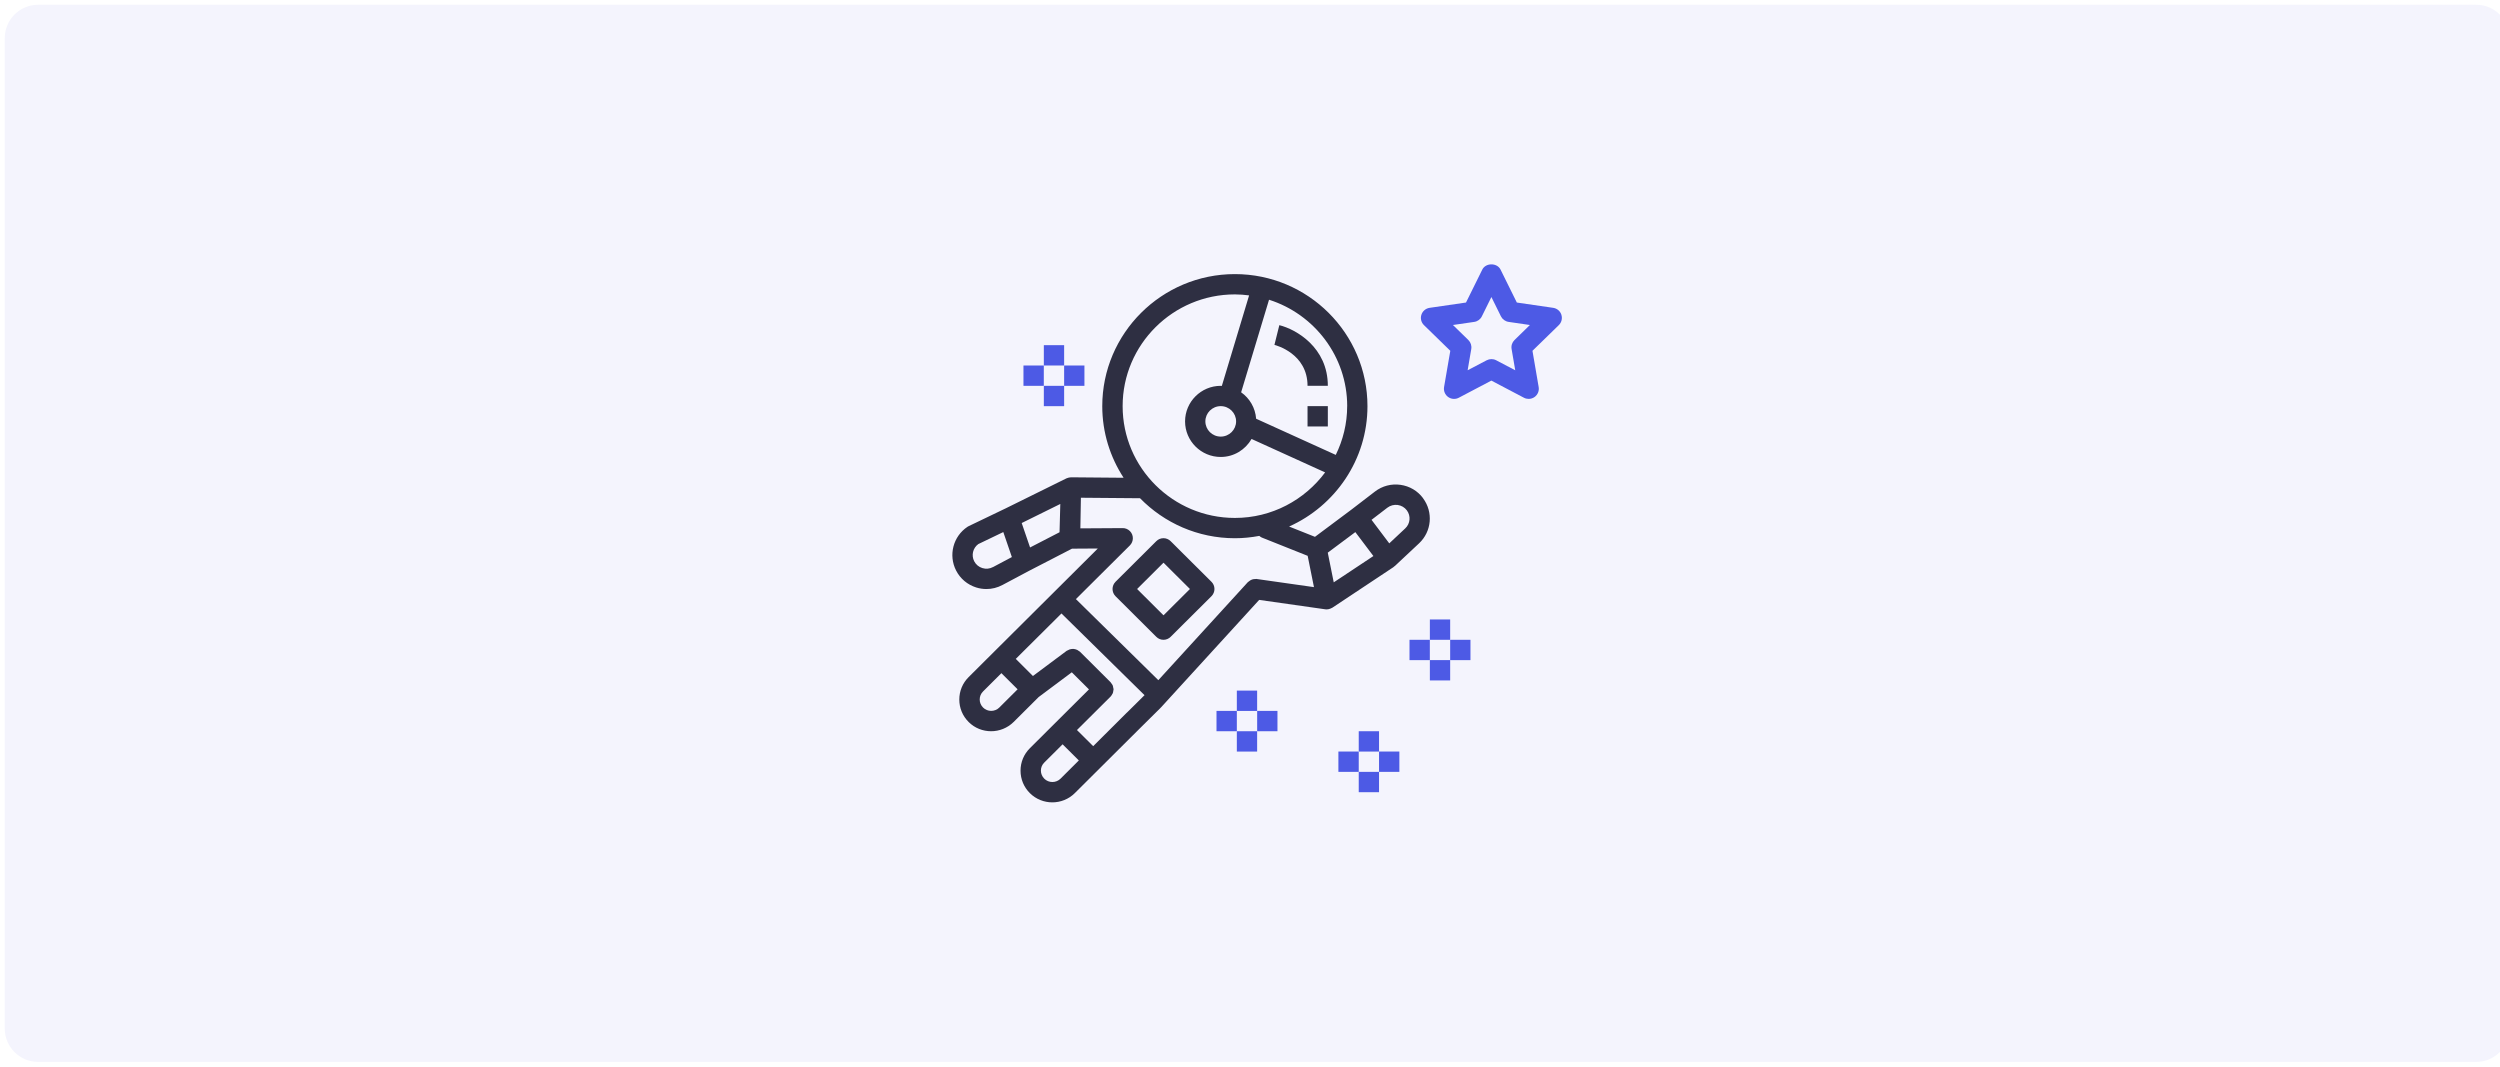
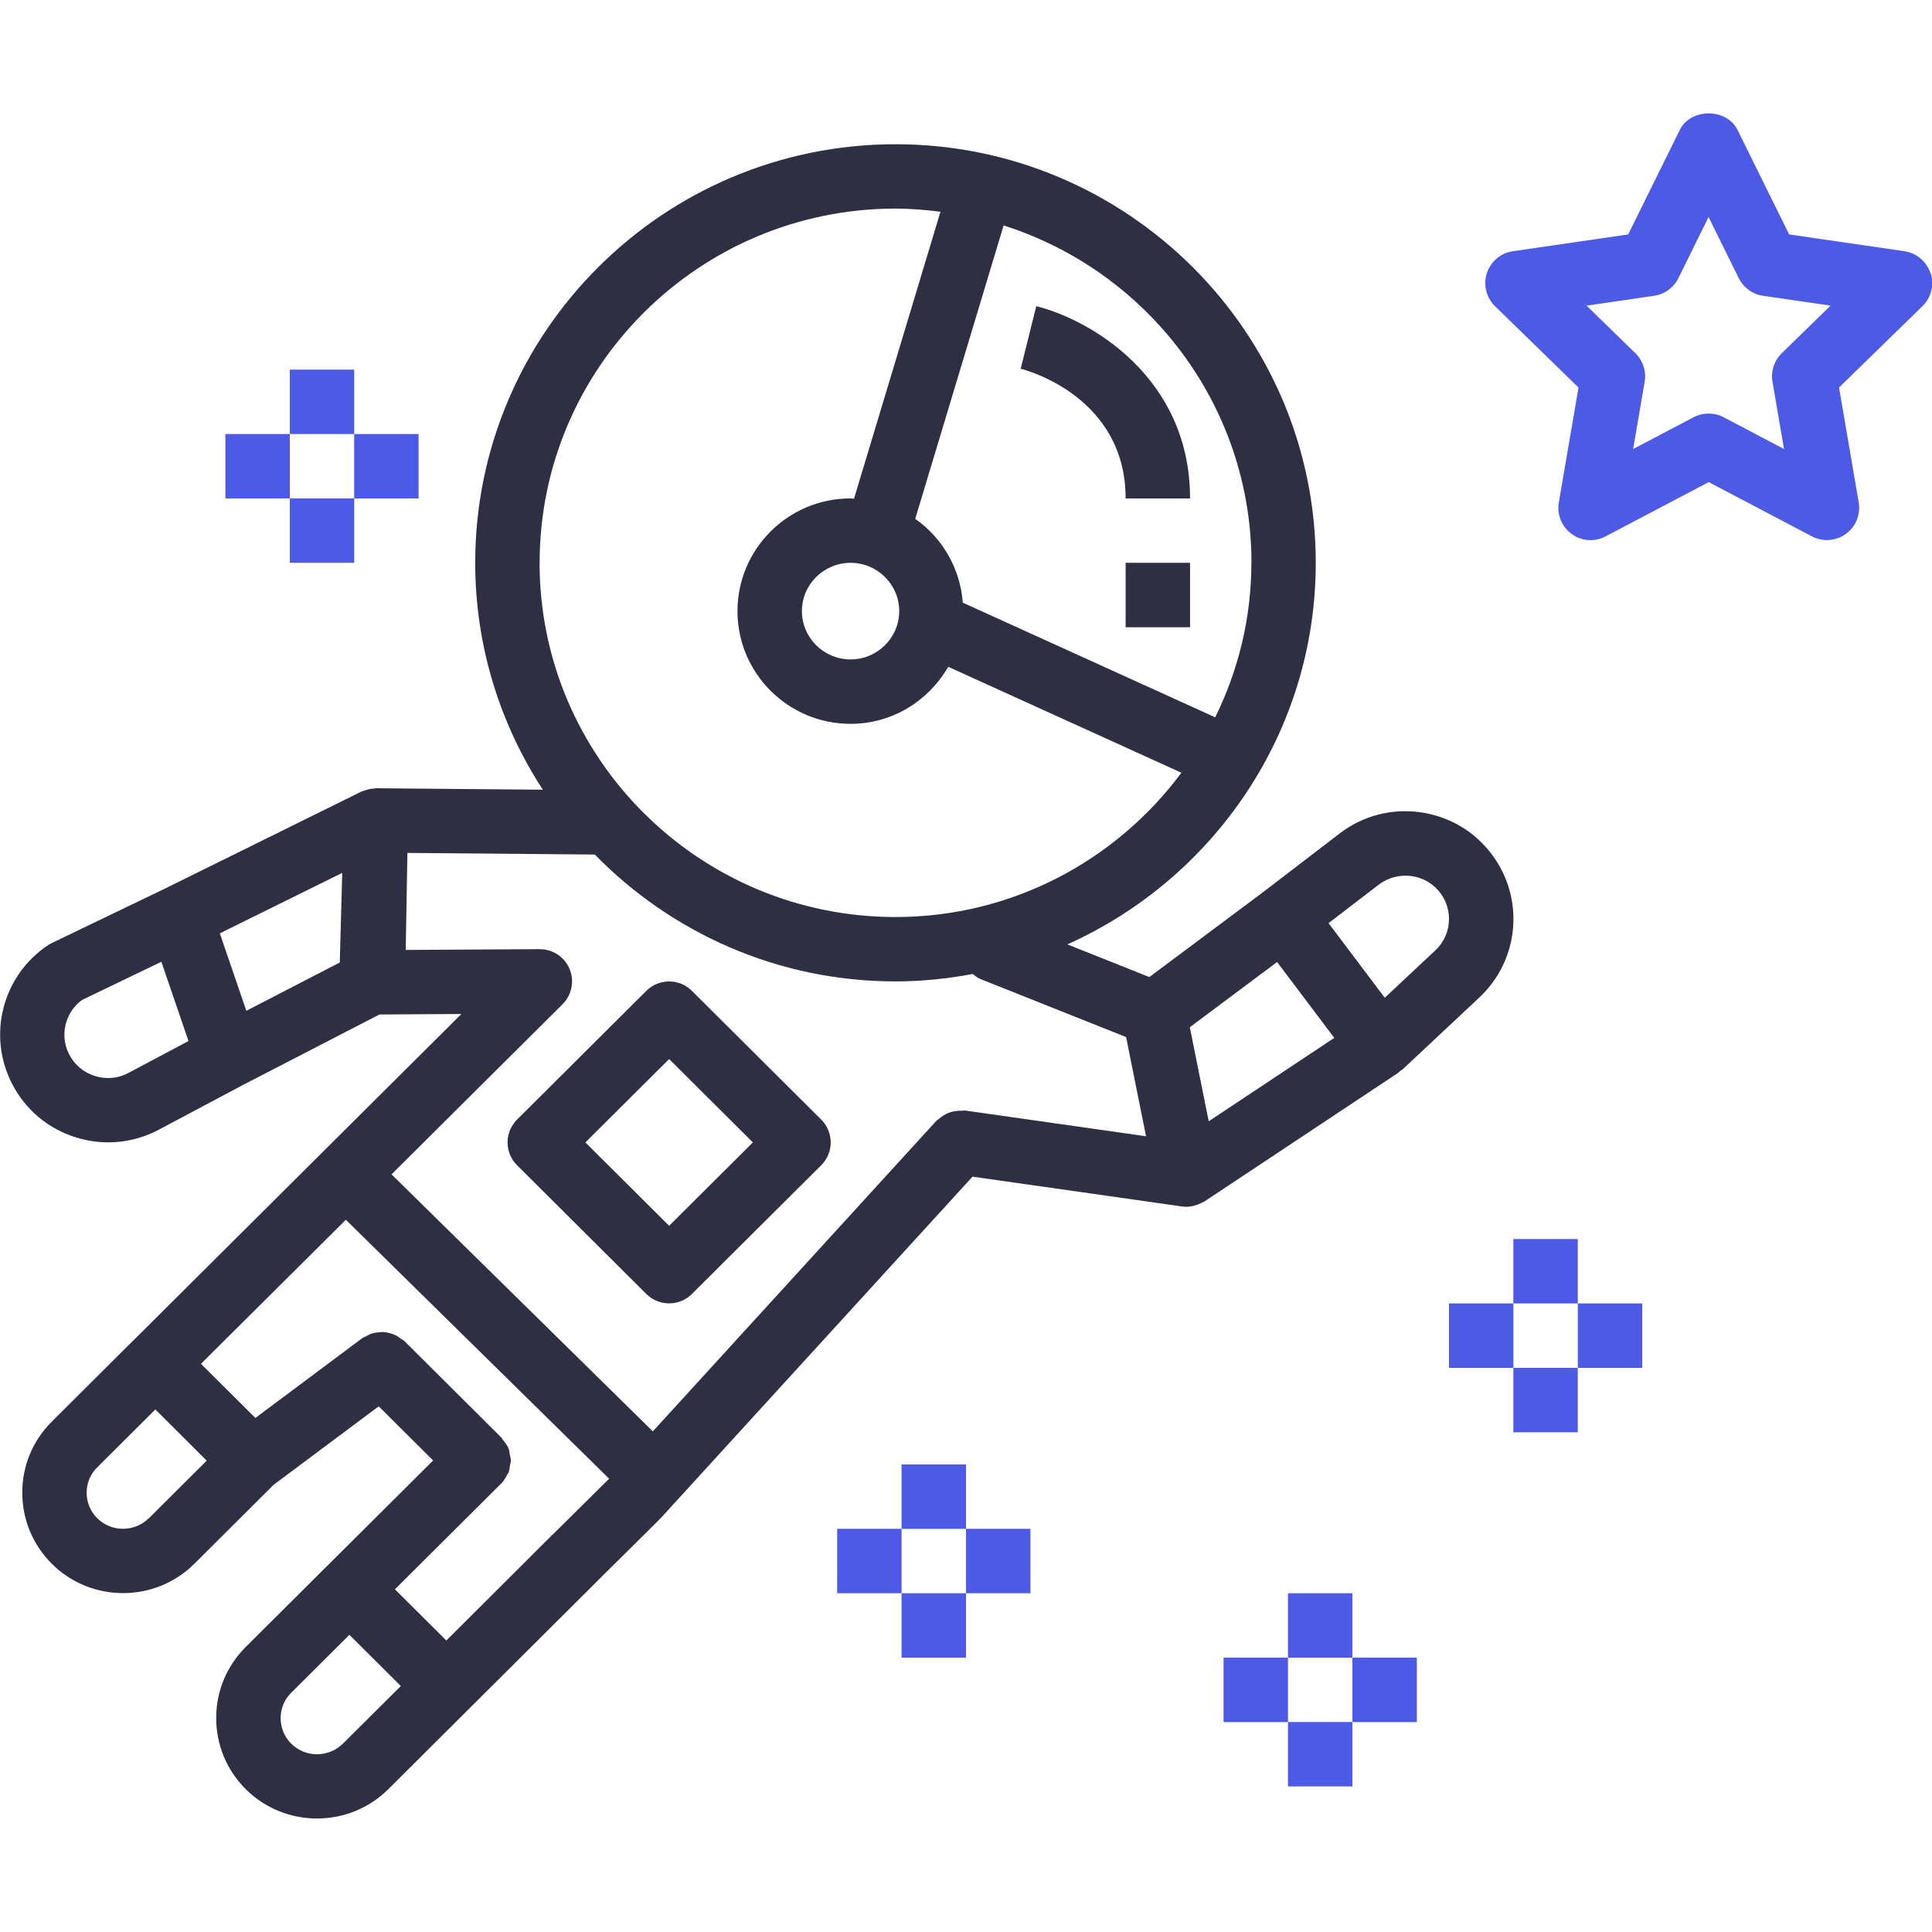
- <svg xmlns="http://www.w3.org/2000/svg" version="1.1" width="75" height="32" viewBox="0 0 75 32">
-   <path fill="#f4f4fd" d="M1.143 0.143h73.143c0.552 0 1 0.448 1 1v29.714c0 0.552-0.448 1-1 1h-73.143c-0.552 0-1-0.448-1-1v-29.714c0-0.552 0.448-1 1-1z" />
-   <path fill="#4d5ae5" d="M46.842 9.442c-0.036-0.11-0.131-0.19-0.246-0.207l-1.091-0.159-0.489-0.989c-0.103-0.208-0.444-0.208-0.547 0l-0.489 0.989-1.092 0.159c-0.115 0.017-0.21 0.097-0.246 0.207s-0.006 0.232 0.077 0.312l0.79 0.77-0.187 1.087c-0.019 0.114 0.027 0.23 0.121 0.298 0.095 0.069 0.219 0.077 0.321 0.023l0.977-0.514 0.977 0.514c0.044 0.023 0.093 0.035 0.142 0.035 0.063 0 0.126-0.020 0.179-0.058 0.094-0.068 0.141-0.184 0.121-0.298l-0.186-1.087 0.79-0.77c0.083-0.081 0.113-0.202 0.077-0.312zM45.435 10.201c-0.071 0.070-0.105 0.171-0.087 0.27l0.109 0.637-0.572-0.3c-0.045-0.024-0.093-0.035-0.142-0.035s-0.097 0.012-0.142 0.035l-0.572 0.3 0.109-0.637c0.017-0.099-0.016-0.2-0.087-0.27l-0.463-0.451 0.639-0.093c0.099-0.014 0.185-0.077 0.229-0.167l0.286-0.579 0.286 0.579c0.045 0.090 0.13 0.152 0.23 0.167l0.639 0.093-0.462 0.451z" />
-   <path fill="#4d5ae5" d="M43.505 18.584h-0.609v0.61h0.609v-0.61z" />
-   <path fill="#4d5ae5" d="M43.505 19.803h-0.609v0.61h0.609v-0.61z" />
-   <path fill="#4d5ae5" d="M44.114 19.194h-0.609v0.61h0.609v-0.61z" />
-   <path fill="#4d5ae5" d="M42.895 19.194h-0.61v0.61h0.61v-0.61z" />
-   <path fill="#4d5ae5" d="M41.371 21.937h-0.609v0.61h0.609v-0.61z" />
-   <path fill="#4d5ae5" d="M41.371 23.156h-0.609v0.61h0.609v-0.61z" />
-   <path fill="#4d5ae5" d="M41.981 22.546h-0.61v0.61h0.61v-0.61z" />
-   <path fill="#4d5ae5" d="M40.762 22.546h-0.61v0.61h0.61v-0.61z" />
-   <path fill="#4d5ae5" d="M37.714 20.718h-0.609v0.61h0.609v-0.61z" />
-   <path fill="#4d5ae5" d="M37.714 21.937h-0.609v0.61h0.609v-0.61z" />
-   <path fill="#4d5ae5" d="M38.324 21.327h-0.609v0.61h0.609v-0.61z" />
-   <path fill="#4d5ae5" d="M37.105 21.327h-0.61v0.61h0.61v-0.61z" />
-   <path fill="#4d5ae5" d="M31.924 10.355h-0.609v0.61h0.609v-0.61z" />
-   <path fill="#4d5ae5" d="M31.924 11.575h-0.609v0.61h0.609v-0.61z" />
-   <path fill="#4d5ae5" d="M32.533 10.965h-0.609v0.61h0.609v-0.61z" />
-   <path fill="#4d5ae5" d="M31.314 10.965h-0.61v0.61h0.61v-0.61z" />
-   <path fill="#2e2f42" d="M42.694 14.948c-0.164-0.222-0.405-0.364-0.679-0.403-0.275-0.039-0.546 0.033-0.766 0.201l-0.715 0.549-1.085 0.81-0.776-0.309c1.383-0.621 2.351-2.005 2.351-3.611 0-2.185-1.784-3.962-3.978-3.962s-3.978 1.777-3.978 3.962c0 0.792 0.237 1.528 0.64 2.148l-1.579-0.014c-0.001 0-0.002 0-0.003 0-0.005 0-0.009 0.002-0.013 0.003-0.030 0.001-0.060 0.007-0.089 0.018-0.007 0.003-0.015 0.004-0.022 0.008-0.003 0.002-0.007 0.002-0.011 0.004l-1.847 0.912c-0 0-0.001 0-0.001 0l-1.082 0.52c-0.012 0.005-0.024 0.012-0.036 0.020-0.431 0.287-0.578 0.851-0.342 1.312 0.126 0.245 0.34 0.425 0.603 0.508 0.101 0.032 0.205 0.047 0.308 0.047 0.165 0 0.329-0.041 0.479-0.121l0.793-0.422 1.294-0.668 0.775-0.005-3.11 3.095c-0 0-0.001 0-0.001 0.001l-0.765 0.762c-0.181 0.18-0.28 0.418-0.28 0.673s0.099 0.493 0.28 0.674c0.185 0.185 0.43 0.277 0.674 0.277s0.488-0.093 0.675-0.277l0.751-0.748 0.995-0.743 0.515 0.513-1.007 1.002c-0 0-0.001 0-0.001 0.001l-0.765 0.762c-0.181 0.18-0.28 0.418-0.28 0.673s0.099 0.493 0.28 0.674c0.186 0.185 0.43 0.277 0.674 0.277s0.489-0.093 0.674-0.277l1.99-1.981c0-0 0-0.001 0.001-0.001l0.577-0.571-0.002-0.002c0.004-0.004 0.009-0.005 0.013-0.009l2.952-3.233 1.983 0.282c0.014 0.002 0.029 0.003 0.043 0.003 0.037 0 0.073-0.009 0.107-0.022 0.010-0.004 0.019-0.009 0.028-0.013 0.011-0.006 0.023-0.009 0.033-0.015l1.836-1.219c0.007-0.005 0.010-0.012 0.017-0.017s0.016-0.008 0.023-0.015l0.727-0.681c0.378-0.354 0.43-0.934 0.121-1.35zM29.789 17.012c-0.099 0.053-0.211 0.064-0.319 0.030-0.107-0.033-0.193-0.106-0.244-0.204-0.092-0.179-0.039-0.397 0.122-0.515l0.751-0.361 0.181 0.528 0.076 0.222-0.567 0.301zM31.787 15.967l-0.885 0.457-0.251-0.733 1.158-0.572-0.023 0.848zM40.415 12.184c0 0.525-0.125 1.020-0.342 1.463l-2.389-1.085c-0.025-0.328-0.195-0.614-0.45-0.793l0.837-2.777c1.359 0.432 2.345 1.7 2.345 3.193zM33.679 12.184c0-1.848 1.511-3.352 3.368-3.352 0.145 0 0.286 0.012 0.426 0.030l-0.818 2.716c-0.011-0-0.021-0.003-0.033-0.003-0.59 0-1.070 0.479-1.070 1.067s0.48 1.067 1.070 1.067c0.397 0 0.74-0.219 0.925-0.54l2.207 1.003c-0.614 0.826-1.597 1.366-2.707 1.366-1.857 0-3.368-1.504-3.368-3.352zM37.083 12.641c0 0.252-0.207 0.457-0.461 0.457s-0.461-0.205-0.461-0.457 0.207-0.457 0.461-0.457c0.254 0 0.461 0.205 0.461 0.457zM29.98 21.226c-0.135 0.134-0.354 0.134-0.488 0-0.065-0.065-0.101-0.151-0.101-0.242s0.036-0.177 0.101-0.241l0.55-0.548 0.486 0.484-0.548 0.546zM31.816 23.36c-0.135 0.134-0.354 0.134-0.488 0-0.065-0.065-0.101-0.151-0.101-0.242s0.035-0.176 0.101-0.241l0.55-0.548 0.487 0.484-0.548 0.546zM33.806 21.378c-0 0-0.001 0-0.001 0.001l-1.009 1.006-0.487-0.484 1.008-1.003c0 0 0 0 0-0s0.001-0 0.001-0.001c0.023-0.023 0.037-0.050 0.051-0.077 0.004-0.008 0.012-0.015 0.015-0.023 0.009-0.023 0.011-0.049 0.015-0.073 0.002-0.014 0.008-0.027 0.008-0.041 0-0.020-0.007-0.040-0.012-0.060-0.004-0.018-0.004-0.037-0.011-0.055-0.012-0.029-0.031-0.054-0.052-0.079-0.006-0.007-0.008-0.015-0.014-0.022 0 0 0 0-0 0s-0-0.001-0.001-0.001l-0.918-0.914c-0.010-0.010-0.022-0.014-0.033-0.022-0.016-0.012-0.032-0.024-0.050-0.033s-0.035-0.014-0.053-0.019c-0.019-0.006-0.038-0.010-0.059-0.011-0.019-0.001-0.036 0.001-0.055 0.003-0.020 0.002-0.039 0.005-0.059 0.012s-0.036 0.016-0.054 0.026c-0.011 0.006-0.024 0.009-0.035 0.016l-1.013 0.756-0.515-0.513 1.371-1.363 2.492 2.451-0.53 0.525zM37.702 17.368c-0.009-0.001-0.017 0.002-0.026 0.002-0.022-0.001-0.044 0-0.066 0.004-0.017 0.003-0.034 0.006-0.050 0.012-0.019 0.007-0.037 0.016-0.055 0.027s-0.033 0.021-0.047 0.035c-0.007 0.006-0.016 0.009-0.023 0.017l-2.685 2.94-2.473-2.432 1.619-1.61c0.119-0.119 0.12-0.312 0.001-0.431-0.060-0.060-0.139-0.090-0.218-0.089v-0l-1.268 0.008 0.016-0.919 1.774 0.015c0.723 0.739 1.731 1.2 2.847 1.2 0.25 0 0.494-0.026 0.731-0.070 0.023 0.018 0.045 0.037 0.074 0.049l1.377 0.549 0.087 0.433 0.102 0.506-1.716-0.244zM40.012 17.47l-0.179-0.89 0.827-0.617 0.217 0.287 0.325 0.431-1.189 0.789zM42.157 15.852l-0.479 0.449-0.532-0.706 0.475-0.364c0.089-0.068 0.2-0.096 0.31-0.082 0.111 0.016 0.208 0.073 0.275 0.162 0.124 0.167 0.103 0.399-0.049 0.541z" />
-   <path fill="#2e2f42" d="M36.344 17.454l-1.225-1.219c-0.119-0.119-0.311-0.119-0.43 0l-1.224 1.219c-0.057 0.058-0.089 0.135-0.089 0.216s0.032 0.159 0.089 0.216l1.224 1.219c0.059 0.059 0.137 0.089 0.215 0.089s0.156-0.030 0.215-0.089l1.225-1.219c0.057-0.057 0.090-0.135 0.090-0.216s-0.032-0.159-0.090-0.216zM34.905 18.459l-0.792-0.789 0.792-0.789 0.793 0.789-0.793 0.789z" />
-   <path fill="#2e2f42" d="M38.38 9.755l-0.147 0.592c0.041 0.010 0.993 0.258 0.993 1.228h0.609c0-1.153-0.952-1.695-1.455-1.82z" />
-   <path fill="#2e2f42" d="M39.835 12.184h-0.609v0.61h0.609v-0.61z" />
+ <svg xmlns="http://www.w3.org/2000/svg" version="1.1" width="32" height="32" viewBox="0 0 32 32">
+   <path fill="#4d5ae5" d="M31.974 4.524c-0.063-0.193-0.229-0.333-0.43-0.363l-1.91-0.278-0.855-1.731c-0.179-0.365-0.777-0.365-0.956 0l-0.855 1.731-1.91 0.278c-0.201 0.029-0.367 0.17-0.431 0.363-0.062 0.193-0.011 0.405 0.135 0.547l1.383 1.348-0.326 1.903c-0.034 0.2 0.048 0.402 0.212 0.522 0.166 0.121 0.382 0.135 0.562 0.040l1.709-0.899 1.709 0.899c0.078 0.041 0.164 0.061 0.249 0.061 0.11 0 0.221-0.034 0.314-0.102 0.164-0.119 0.246-0.322 0.212-0.522l-0.326-1.903 1.383-1.348c0.145-0.142 0.197-0.354 0.135-0.547zM29.511 5.851c-0.125 0.122-0.183 0.299-0.153 0.472l0.191 1.114-1-0.526c-0.078-0.041-0.163-0.061-0.249-0.061s-0.17 0.020-0.249 0.061l-1.001 0.526 0.191-1.114c0.030-0.173-0.028-0.349-0.153-0.472l-0.81-0.789 1.119-0.163c0.174-0.025 0.324-0.134 0.402-0.292l0.5-1.013 0.5 1.013c0.078 0.157 0.228 0.267 0.402 0.292l1.119 0.163-0.809 0.789z" />
+   <path fill="#4d5ae5" d="M26.133 20.522h-1.067v1.067h1.067v-1.067z" />
+   <path fill="#4d5ae5" d="M26.133 22.656h-1.067v1.067h1.067v-1.067z" />
+   <path fill="#4d5ae5" d="M27.2 21.589h-1.067v1.067h1.067v-1.067z" />
+   <path fill="#4d5ae5" d="M25.067 21.589h-1.067v1.067h1.067v-1.067z" />
+   <path fill="#4d5ae5" d="M22.4 26.389h-1.067v1.067h1.067v-1.067z" />
+   <path fill="#4d5ae5" d="M22.4 28.522h-1.067v1.067h1.067v-1.067z" />
+   <path fill="#4d5ae5" d="M23.467 27.456h-1.067v1.067h1.067v-1.067z" />
+   <path fill="#4d5ae5" d="M21.333 27.456h-1.067v1.067h1.067v-1.067z" />
+   <path fill="#4d5ae5" d="M16 24.256h-1.067v1.067h1.067v-1.067z" />
+   <path fill="#4d5ae5" d="M16 26.389h-1.067v1.067h1.067v-1.067z" />
+   <path fill="#4d5ae5" d="M17.067 25.322h-1.067v1.067h1.067v-1.067z" />
+   <path fill="#4d5ae5" d="M14.933 25.322h-1.067v1.067h1.067v-1.067z" />
+   <path fill="#4d5ae5" d="M5.867 6.122h-1.067v1.067h1.067v-1.067z" />
+   <path fill="#4d5ae5" d="M5.867 8.255h-1.067v1.067h1.067v-1.067z" />
+   <path fill="#4d5ae5" d="M6.933 7.189h-1.067v1.067h1.067v-1.067z" />
+   <path fill="#4d5ae5" d="M4.8 7.189h-1.067v1.067h1.067v-1.067z" />
+   <path fill="#2e2f42" d="M24.715 14.159c-0.287-0.388-0.709-0.637-1.188-0.705-0.481-0.068-0.956 0.058-1.34 0.352l-1.252 0.96-1.898 1.417-1.358-0.541c2.421-1.086 4.114-3.508 4.114-6.32 0-3.823-3.123-6.933-6.961-6.933s-6.961 3.11-6.961 6.933c0 1.386 0.414 2.674 1.12 3.758l-2.764-0.024c-0.002 0-0.003 0-0.005 0-0.009 0-0.015 0.004-0.023 0.005-0.053 0.002-0.105 0.013-0.155 0.031-0.013 0.005-0.026 0.008-0.038 0.013-0.006 0.003-0.013 0.003-0.019 0.006l-3.233 1.596c-0.001 0-0.001 0-0.001 0.001l-1.893 0.911c-0.021 0.009-0.042 0.021-0.063 0.035-0.755 0.502-1.012 1.489-0.598 2.295 0.22 0.429 0.595 0.745 1.056 0.889 0.178 0.055 0.359 0.083 0.539 0.083 0.29 0 0.577-0.071 0.839-0.211l1.388-0.738 2.264-1.169 1.357-0.008-5.442 5.416c-0.001 0.001-0.001 0.001-0.002 0.001l-1.339 1.333c-0.316 0.315-0.49 0.732-0.49 1.178s0.174 0.863 0.49 1.179c0.325 0.323 0.752 0.485 1.179 0.485s0.854-0.162 1.18-0.485l1.314-1.309 1.741-1.3 0.901 0.897-1.762 1.754c0 0.001-0.001 0.001-0.002 0.001l-1.339 1.333c-0.316 0.315-0.49 0.732-0.49 1.178s0.174 0.863 0.49 1.179c0.325 0.323 0.753 0.485 1.18 0.485s0.855-0.162 1.18-0.485l3.482-3.467c0.001-0.001 0.001-0.001 0.001-0.002l1.010-1-0.004-0.004c0.006-0.006 0.015-0.009 0.022-0.015l5.166-5.658 3.471 0.494c0.025 0.004 0.050 0.005 0.075 0.005 0.065 0 0.127-0.015 0.187-0.038 0.018-0.006 0.033-0.015 0.050-0.023 0.019-0.010 0.039-0.015 0.058-0.027l3.213-2.133c0.012-0.008 0.018-0.021 0.029-0.029 0.013-0.010 0.029-0.014 0.041-0.026l1.271-1.191c0.662-0.62 0.753-1.635 0.212-2.362zM2.13 17.77c-0.173 0.093-0.37 0.111-0.558 0.052-0.187-0.058-0.338-0.186-0.427-0.358-0.161-0.314-0.068-0.695 0.214-0.902l1.314-0.632 0.449 1.313-0.992 0.527zM5.628 15.942l-1.548 0.8-0.439-1.283 2.027-1.001-0.040 1.484zM20.727 9.322c0 0.918-0.219 1.785-0.599 2.559l-4.181-1.899c-0.044-0.573-0.341-1.075-0.788-1.388l1.464-4.86c2.378 0.756 4.105 2.974 4.105 5.588zM8.938 9.322c0-3.235 2.644-5.867 5.894-5.867 0.253 0 0.5 0.021 0.745 0.052l-1.432 4.754c-0.019-0.001-0.037-0.006-0.057-0.006-1.033 0-1.873 0.837-1.873 1.867s0.84 1.867 1.873 1.867c0.694 0 1.294-0.383 1.618-0.945l3.862 1.755c-1.075 1.446-2.795 2.39-4.737 2.39-3.25 0-5.894-2.632-5.894-5.867zM14.894 10.122c0 0.441-0.362 0.8-0.806 0.8s-0.806-0.359-0.806-0.8c0-0.441 0.362-0.8 0.806-0.8s0.806 0.359 0.806 0.8zM2.465 25.146c-0.236 0.234-0.619 0.234-0.854 0.001-0.114-0.114-0.176-0.263-0.176-0.423s0.062-0.309 0.176-0.421l0.962-0.958 0.851 0.848-0.959 0.955zM5.679 28.88c-0.236 0.234-0.619 0.235-0.855 0.001-0.114-0.114-0.176-0.263-0.176-0.423s0.062-0.309 0.176-0.421l0.963-0.959 0.852 0.848-0.96 0.955zM9.16 25.411c-0.001 0-0.001 0-0.002 0.001l-1.765 1.76-0.852-0.848 1.763-1.755c0 0 0 0 0 0s0.001-0.001 0.002-0.001c0.040-0.040 0.065-0.088 0.090-0.135 0.007-0.014 0.020-0.026 0.026-0.040 0.017-0.041 0.019-0.085 0.026-0.129 0.003-0.025 0.014-0.047 0.014-0.073 0-0.036-0.013-0.070-0.020-0.106-0.006-0.032-0.006-0.065-0.019-0.095-0.020-0.050-0.055-0.094-0.091-0.138-0.010-0.012-0.014-0.027-0.025-0.038 0 0 0 0-0.001 0s-0.001-0.002-0.001-0.002l-1.607-1.6c-0.017-0.017-0.039-0.024-0.058-0.038-0.028-0.022-0.055-0.042-0.087-0.058-0.030-0.015-0.061-0.024-0.093-0.033-0.034-0.010-0.067-0.017-0.103-0.020-0.033-0.002-0.063 0.001-0.095 0.005-0.036 0.004-0.069 0.009-0.104 0.020-0.034 0.011-0.063 0.027-0.094 0.045-0.020 0.011-0.042 0.015-0.061 0.029l-1.773 1.324-0.901-0.897 2.399-2.386 4.361 4.289-0.928 0.919zM15.979 18.394c-0.015-0.002-0.030 0.004-0.045 0.003-0.039-0.002-0.076 0.001-0.115 0.007-0.030 0.005-0.059 0.011-0.088 0.021-0.034 0.012-0.065 0.028-0.097 0.047-0.030 0.018-0.057 0.037-0.083 0.061-0.013 0.011-0.028 0.017-0.040 0.029l-4.698 5.146-4.328-4.257 2.833-2.818c0.209-0.208 0.21-0.546 0.002-0.755-0.105-0.105-0.243-0.157-0.381-0.156v-0.001l-2.219 0.013 0.028-1.607 3.104 0.027c1.265 1.294 3.029 2.101 4.981 2.101 0.437 0 0.864-0.045 1.279-0.123 0.040 0.032 0.079 0.065 0.13 0.085l2.41 0.96 0.152 0.758 0.178 0.885-3.003-0.427zM20.020 18.572l-0.313-1.558 1.446-1.080 0.947 1.257-2.080 1.381zM23.774 15.741l-0.838 0.785-0.931-1.236 0.831-0.637c0.155-0.119 0.351-0.168 0.543-0.143 0.193 0.027 0.364 0.128 0.48 0.284 0.217 0.292 0.18 0.699-0.085 0.947z" />
+   <path fill="#2e2f42" d="M13.602 18.544l-2.143-2.133c-0.207-0.207-0.545-0.207-0.753 0l-2.142 2.133c-0.1 0.101-0.157 0.236-0.157 0.378s0.056 0.278 0.157 0.378l2.142 2.133c0.104 0.103 0.241 0.155 0.377 0.155s0.273-0.052 0.376-0.155l2.143-2.133c0.1-0.1 0.157-0.236 0.157-0.378s-0.057-0.278-0.157-0.378zM11.083 20.303l-1.387-1.381 1.387-1.381 1.387 1.381-1.387 1.381z" />
+   <path fill="#2e2f42" d="M17.164 5.071l-0.258 1.036c0.071 0.018 1.738 0.452 1.738 2.149h1.067c0-2.017-1.666-2.965-2.547-3.185z" />
+   <path fill="#2e2f42" d="M19.711 9.322h-1.067v1.067h1.067v-1.067z" />
</svg>
